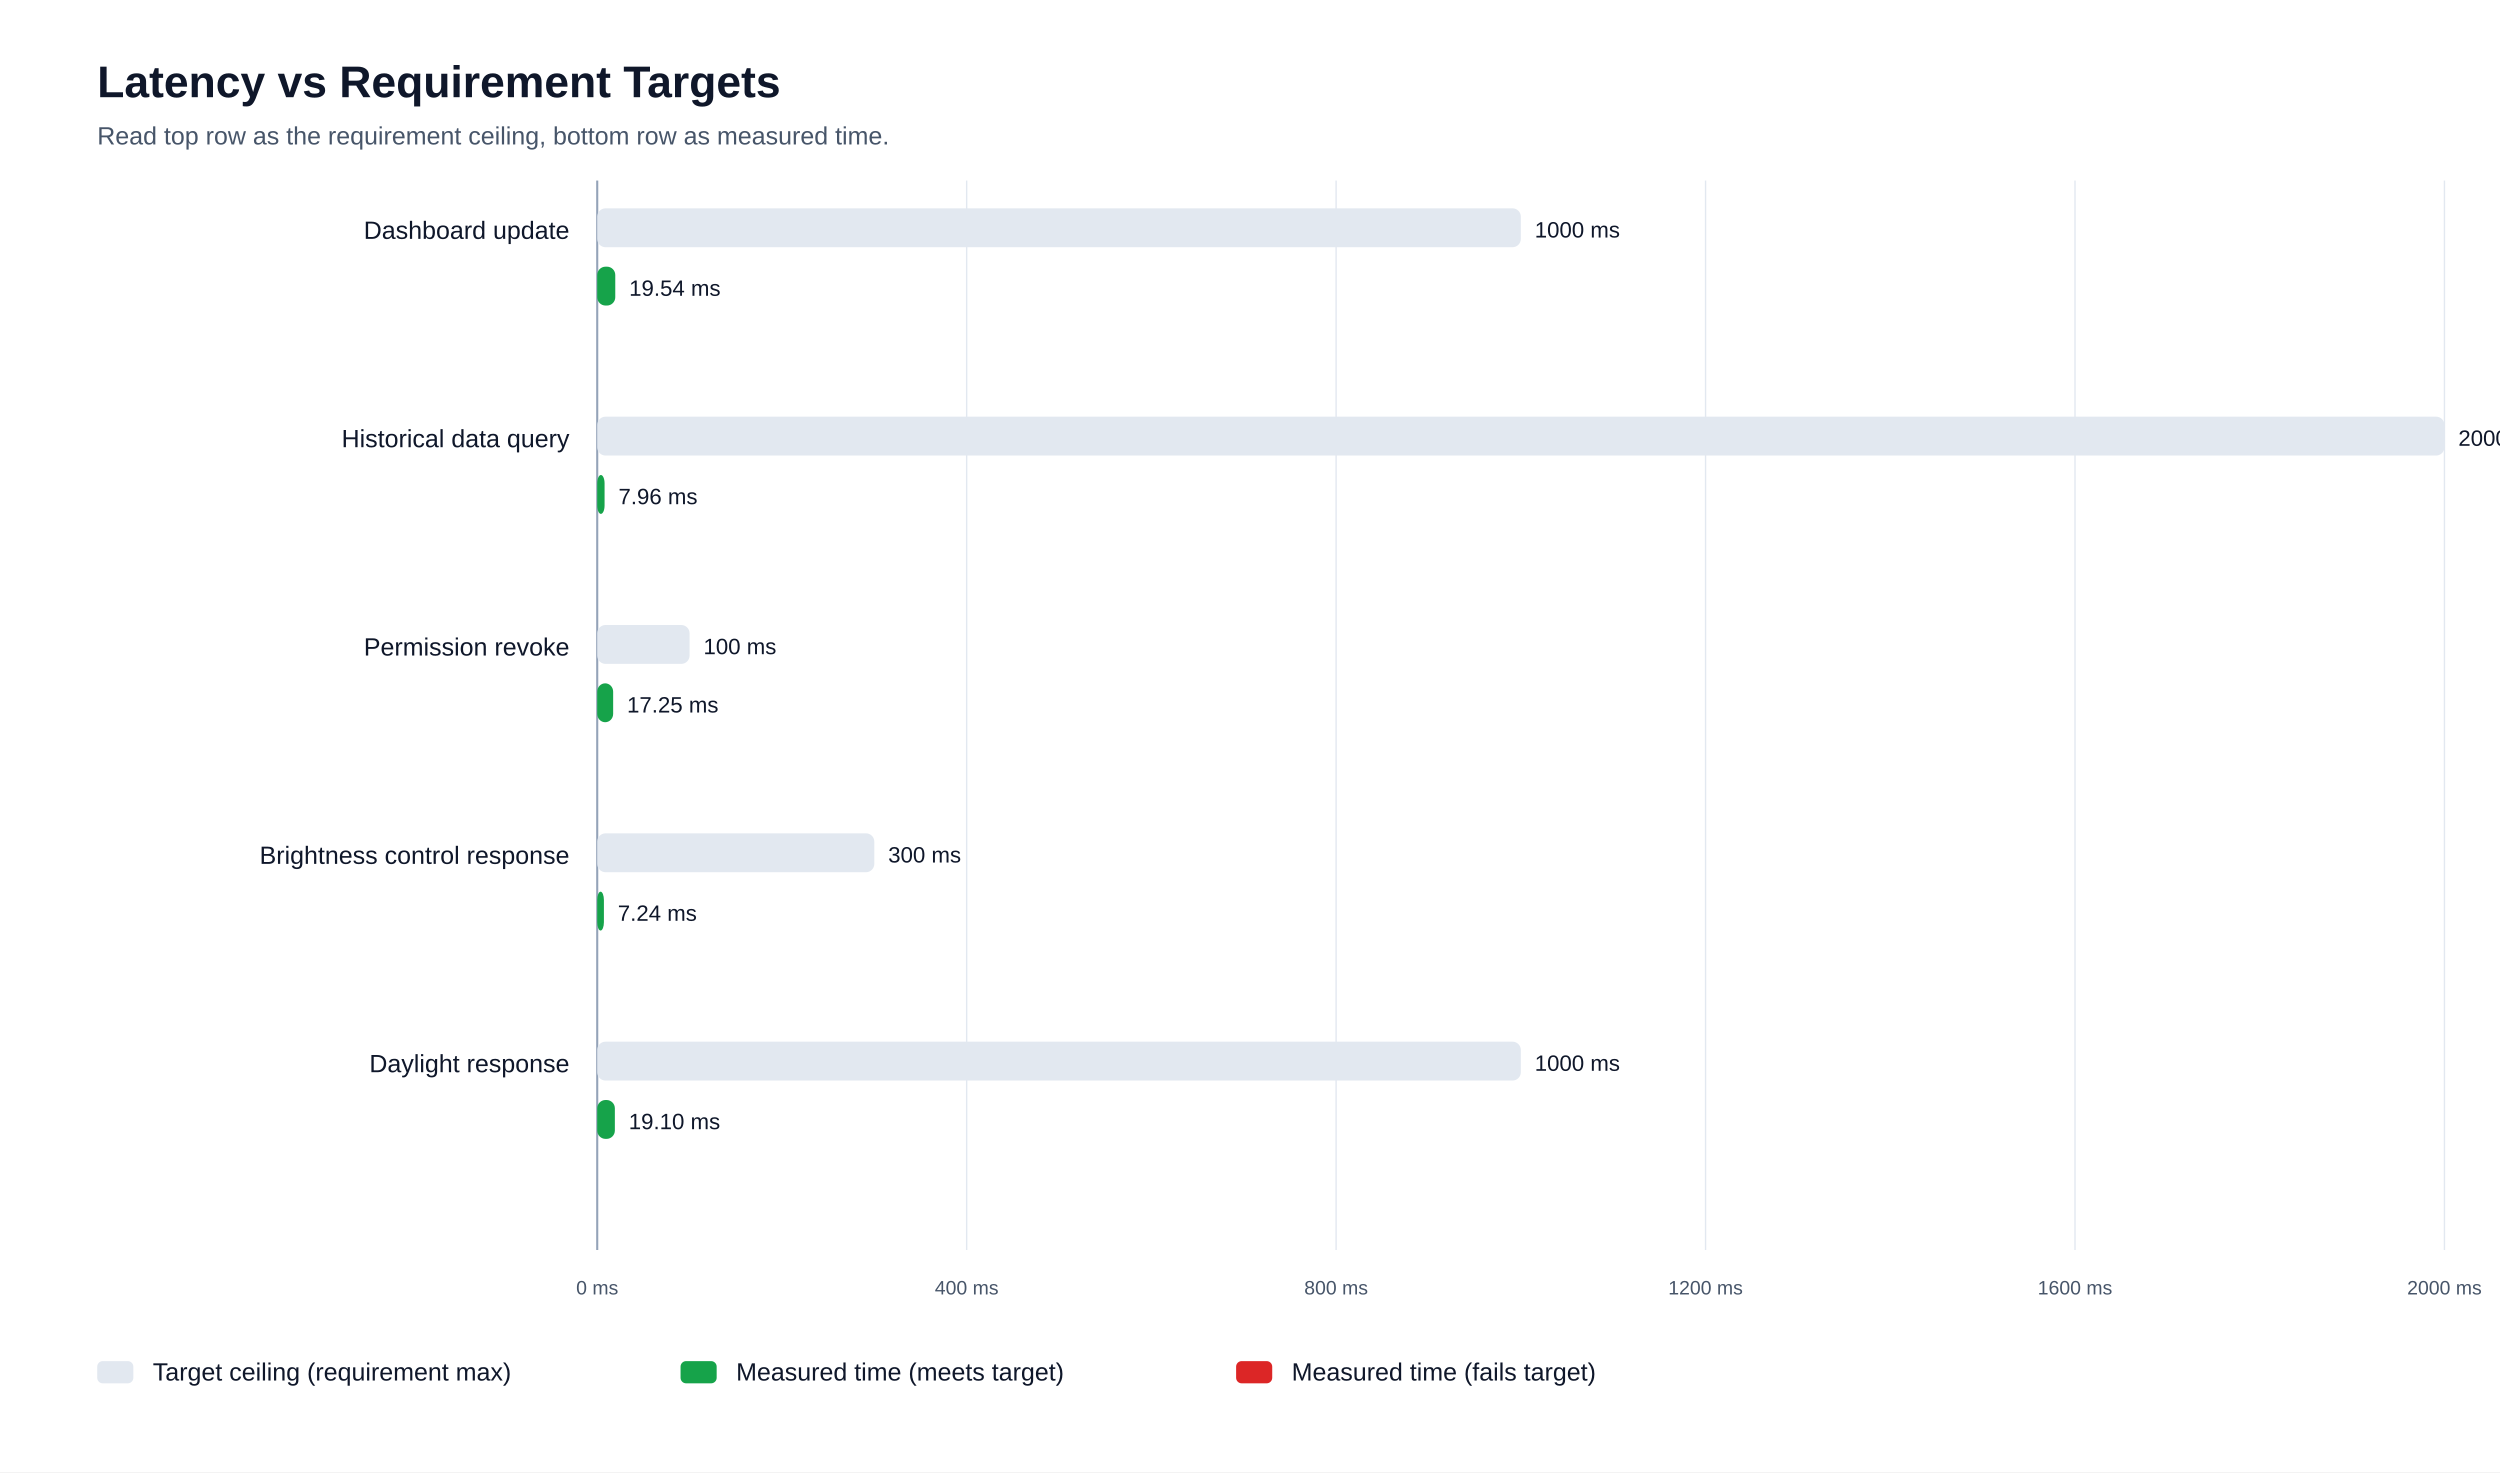
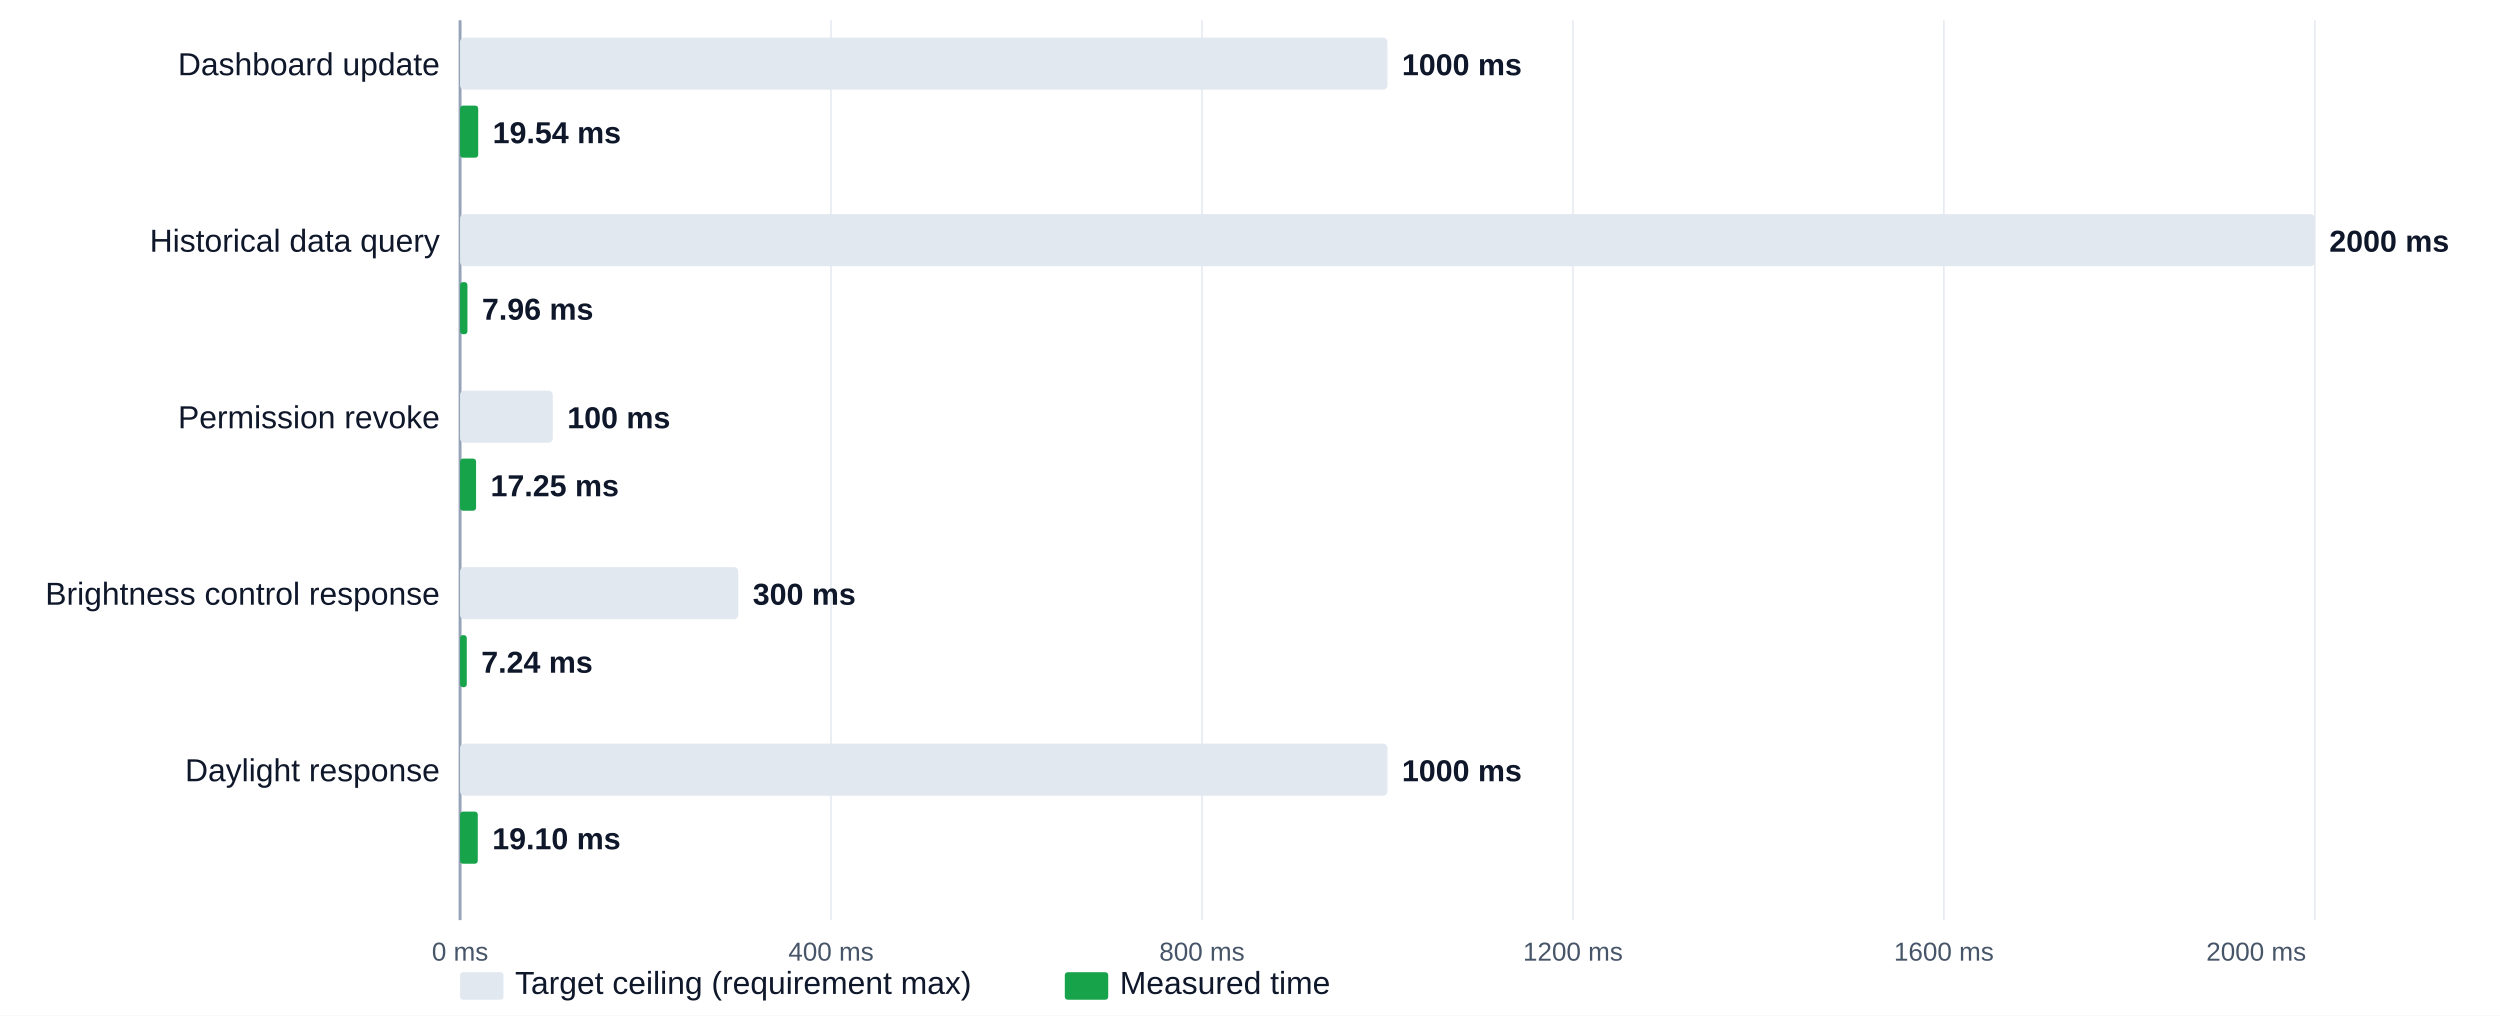
- <svg xmlns="http://www.w3.org/2000/svg" width="1800" height="1060" viewBox="0 0 1800 1060">
+ <svg xmlns="http://www.w3.org/2000/svg" width="1728" height="702" viewBox="0 0 1728 702">
  <style>
-   .title { font: 700 32px Arial, sans-serif; fill: #0f172a; }
-   .subtitle { font: 500 18px Arial, sans-serif; fill: #475569; }
-   .label { font: 500 18px Arial, sans-serif; fill: #0f172a; }
-   .small { font: 400 14px Arial, sans-serif; fill: #334155; }
-   .tick { font: 400 14px Arial, sans-serif; fill: #475569; }
+   .title { font: 700 40px Arial, sans-serif; fill: #0f172a; }
+   .subtitle { font: 500 22px Arial, sans-serif; fill: #475569; }
+   .label { font: 500 22px Arial, sans-serif; fill: #0f172a; }
+   .small { font: 400 18px Arial, sans-serif; fill: #334155; }
+   .tick { font: 500 18px Arial, sans-serif; fill: #475569; }
  .ok { fill: #16a34a; }
  .warn { fill: #d97706; }
  .bad { fill: #dc2626; }
  .grid { stroke: #e2e8f0; stroke-width: 1; }
-   .axis { stroke: #94a3b8; stroke-width: 1.5; }
-   .value { font: 500 16px Arial, sans-serif; fill: #0f172a; }
+   .axis { stroke: #94a3b8; stroke-width: 2; }
+   .value { font: 600 21px Arial, sans-serif; fill: #0f172a; }
</style>
-   <rect width="1800" height="1060" fill="#ffffff" />
-   <text class="title" x="70" y="70">Latency vs Requirement Targets</text>
-   <text class="subtitle" x="70" y="104">Read top row as the requirement ceiling, bottom row as measured time.</text>
-   <line class="axis" x1="430" y1="130" x2="430" y2="900" />
-   <text class="tick" x="430" y="932" text-anchor="middle">0 ms</text>
-   <line class="grid" x1="696" y1="130" x2="696" y2="900" />
-   <text class="tick" x="696" y="932" text-anchor="middle">400 ms</text>
-   <line class="grid" x1="962" y1="130" x2="962" y2="900" />
-   <text class="tick" x="962" y="932" text-anchor="middle">800 ms</text>
-   <line class="grid" x1="1228" y1="130" x2="1228" y2="900" />
-   <text class="tick" x="1228" y="932" text-anchor="middle">1200 ms</text>
-   <line class="grid" x1="1494" y1="130" x2="1494" y2="900" />
-   <text class="tick" x="1494" y="932" text-anchor="middle">1600 ms</text>
-   <line class="grid" x1="1760" y1="130" x2="1760" y2="900" />
-   <text class="tick" x="1760" y="932" text-anchor="middle">2000 ms</text>
-   <text class="label" x="410" y="172" text-anchor="end">Dashboard update</text>
-   <rect x="430" y="150" width="665" height="28" fill="#e2e8f0" rx="6" />
-   <text class="value" x="1105" y="171">1000 ms</text>
-   <rect x="430" y="192" width="12.994" height="28" fill="#16a34a" rx="6" />
-   <text class="value" x="452.994" y="213">19.54 ms</text>
-   <text class="label" x="410" y="322" text-anchor="end">Historical data query</text>
-   <rect x="430" y="300" width="1330" height="28" fill="#e2e8f0" rx="6" />
-   <text class="value" x="1770" y="321">2000 ms</text>
-   <rect x="430" y="342" width="5.293" height="28" fill="#16a34a" rx="6" />
-   <text class="value" x="445.293" y="363">7.96 ms</text>
-   <text class="label" x="410" y="472" text-anchor="end">Permission revoke</text>
-   <rect x="430" y="450" width="66.5" height="28" fill="#e2e8f0" rx="6" />
-   <text class="value" x="506.5" y="471">100 ms</text>
-   <rect x="430" y="492" width="11.471" height="28" fill="#16a34a" rx="6" />
-   <text class="value" x="451.471" y="513">17.25 ms</text>
-   <text class="label" x="410" y="622" text-anchor="end">Brightness control response</text>
-   <rect x="430" y="600" width="199.5" height="28" fill="#e2e8f0" rx="6" />
-   <text class="value" x="639.5" y="621">300 ms</text>
-   <rect x="430" y="642" width="4.815" height="28" fill="#16a34a" rx="6" />
-   <text class="value" x="444.815" y="663">7.24 ms</text>
-   <text class="label" x="410" y="772" text-anchor="end">Daylight response</text>
-   <rect x="430" y="750" width="665" height="28" fill="#e2e8f0" rx="6" />
-   <text class="value" x="1105" y="771">1000 ms</text>
-   <rect x="430" y="792" width="12.702" height="28" fill="#16a34a" rx="6" />
-   <text class="value" x="452.702" y="813">19.10 ms</text>
-   <g transform="translate(70, 980)">
-     <rect x="0" y="0" width="26" height="16" fill="#e2e8f0" rx="4" />
-     <text class="label" x="40" y="14">Target ceiling (requirement max)</text>
-     <rect x="420" y="0" width="26" height="16" fill="#16a34a" rx="4" />
-     <text class="label" x="460" y="14">Measured time (meets target)</text>
-     <rect x="820" y="0" width="26" height="16" fill="#dc2626" rx="4" />
-     <text class="label" x="860" y="14">Measured time (fails target)</text>
+   <rect width="1728" height="702" fill="#ffffff" />
+   <line class="axis" x1="318" y1="14" x2="318" y2="636" />
+   <text class="tick" x="318" y="664" text-anchor="middle">0 ms</text>
+   <line class="grid" x1="574.4" y1="14" x2="574.4" y2="636" />
+   <text class="tick" x="574.4" y="664" text-anchor="middle">400 ms</text>
+   <line class="grid" x1="830.8" y1="14" x2="830.8" y2="636" />
+   <text class="tick" x="830.8" y="664" text-anchor="middle">800 ms</text>
+   <line class="grid" x1="1087.2" y1="14" x2="1087.2" y2="636" />
+   <text class="tick" x="1087.2" y="664" text-anchor="middle">1200 ms</text>
+   <line class="grid" x1="1343.6" y1="14" x2="1343.6" y2="636" />
+   <text class="tick" x="1343.6" y="664" text-anchor="middle">1600 ms</text>
+   <line class="grid" x1="1600" y1="14" x2="1600" y2="636" />
+   <text class="tick" x="1594" y="664" text-anchor="end">2000 ms</text>
+   <text class="label" x="304" y="52" text-anchor="end">Dashboard update</text>
+   <rect x="318" y="26" width="641" height="36" fill="#e2e8f0" rx="3" />
+   <text class="value" x="969" y="52">1000 ms</text>
+   <rect x="318" y="73" width="12.525" height="36" fill="#16a34a" rx="2" />
+   <text class="value" x="340.525" y="99">19.54 ms</text>
+   <text class="label" x="304" y="174" text-anchor="end">Historical data query</text>
+   <rect x="318" y="148" width="1282" height="36" fill="#e2e8f0" rx="3" />
+   <text class="value" x="1610" y="174">2000 ms</text>
+   <rect x="318" y="195" width="5.102" height="36" fill="#16a34a" rx="2" />
+   <text class="value" x="333.102" y="221">7.96 ms</text>
+   <text class="label" x="304" y="296" text-anchor="end">Permission revoke</text>
+   <rect x="318" y="270" width="64.1" height="36" fill="#e2e8f0" rx="3" />
+   <text class="value" x="392.1" y="296">100 ms</text>
+   <rect x="318" y="317" width="11.057" height="36" fill="#16a34a" rx="2" />
+   <text class="value" x="339.057" y="343">17.25 ms</text>
+   <text class="label" x="304" y="418" text-anchor="end">Brightness control response</text>
+   <rect x="318" y="392" width="192.3" height="36" fill="#e2e8f0" rx="3" />
+   <text class="value" x="520.3" y="418">300 ms</text>
+   <rect x="318" y="439" width="4.641" height="36" fill="#16a34a" rx="2" />
+   <text class="value" x="332.641" y="465">7.24 ms</text>
+   <text class="label" x="304" y="540" text-anchor="end">Daylight response</text>
+   <rect x="318" y="514" width="641" height="36" fill="#e2e8f0" rx="3" />
+   <text class="value" x="969" y="540">1000 ms</text>
+   <rect x="318" y="561" width="12.243" height="36" fill="#16a34a" rx="2" />
+   <text class="value" x="340.243" y="587">19.10 ms</text>
+   <g transform="translate(318, 670)">
+     <rect x="0" y="2" width="30" height="19" fill="#e2e8f0" rx="2" />
+     <text class="label" x="38" y="17">Target ceiling (requirement max)</text>
+     <rect x="418" y="2" width="30" height="19" fill="#16a34a" rx="2" />
+     <text class="label" x="456" y="17">Measured time</text>
  </g>
</svg>
